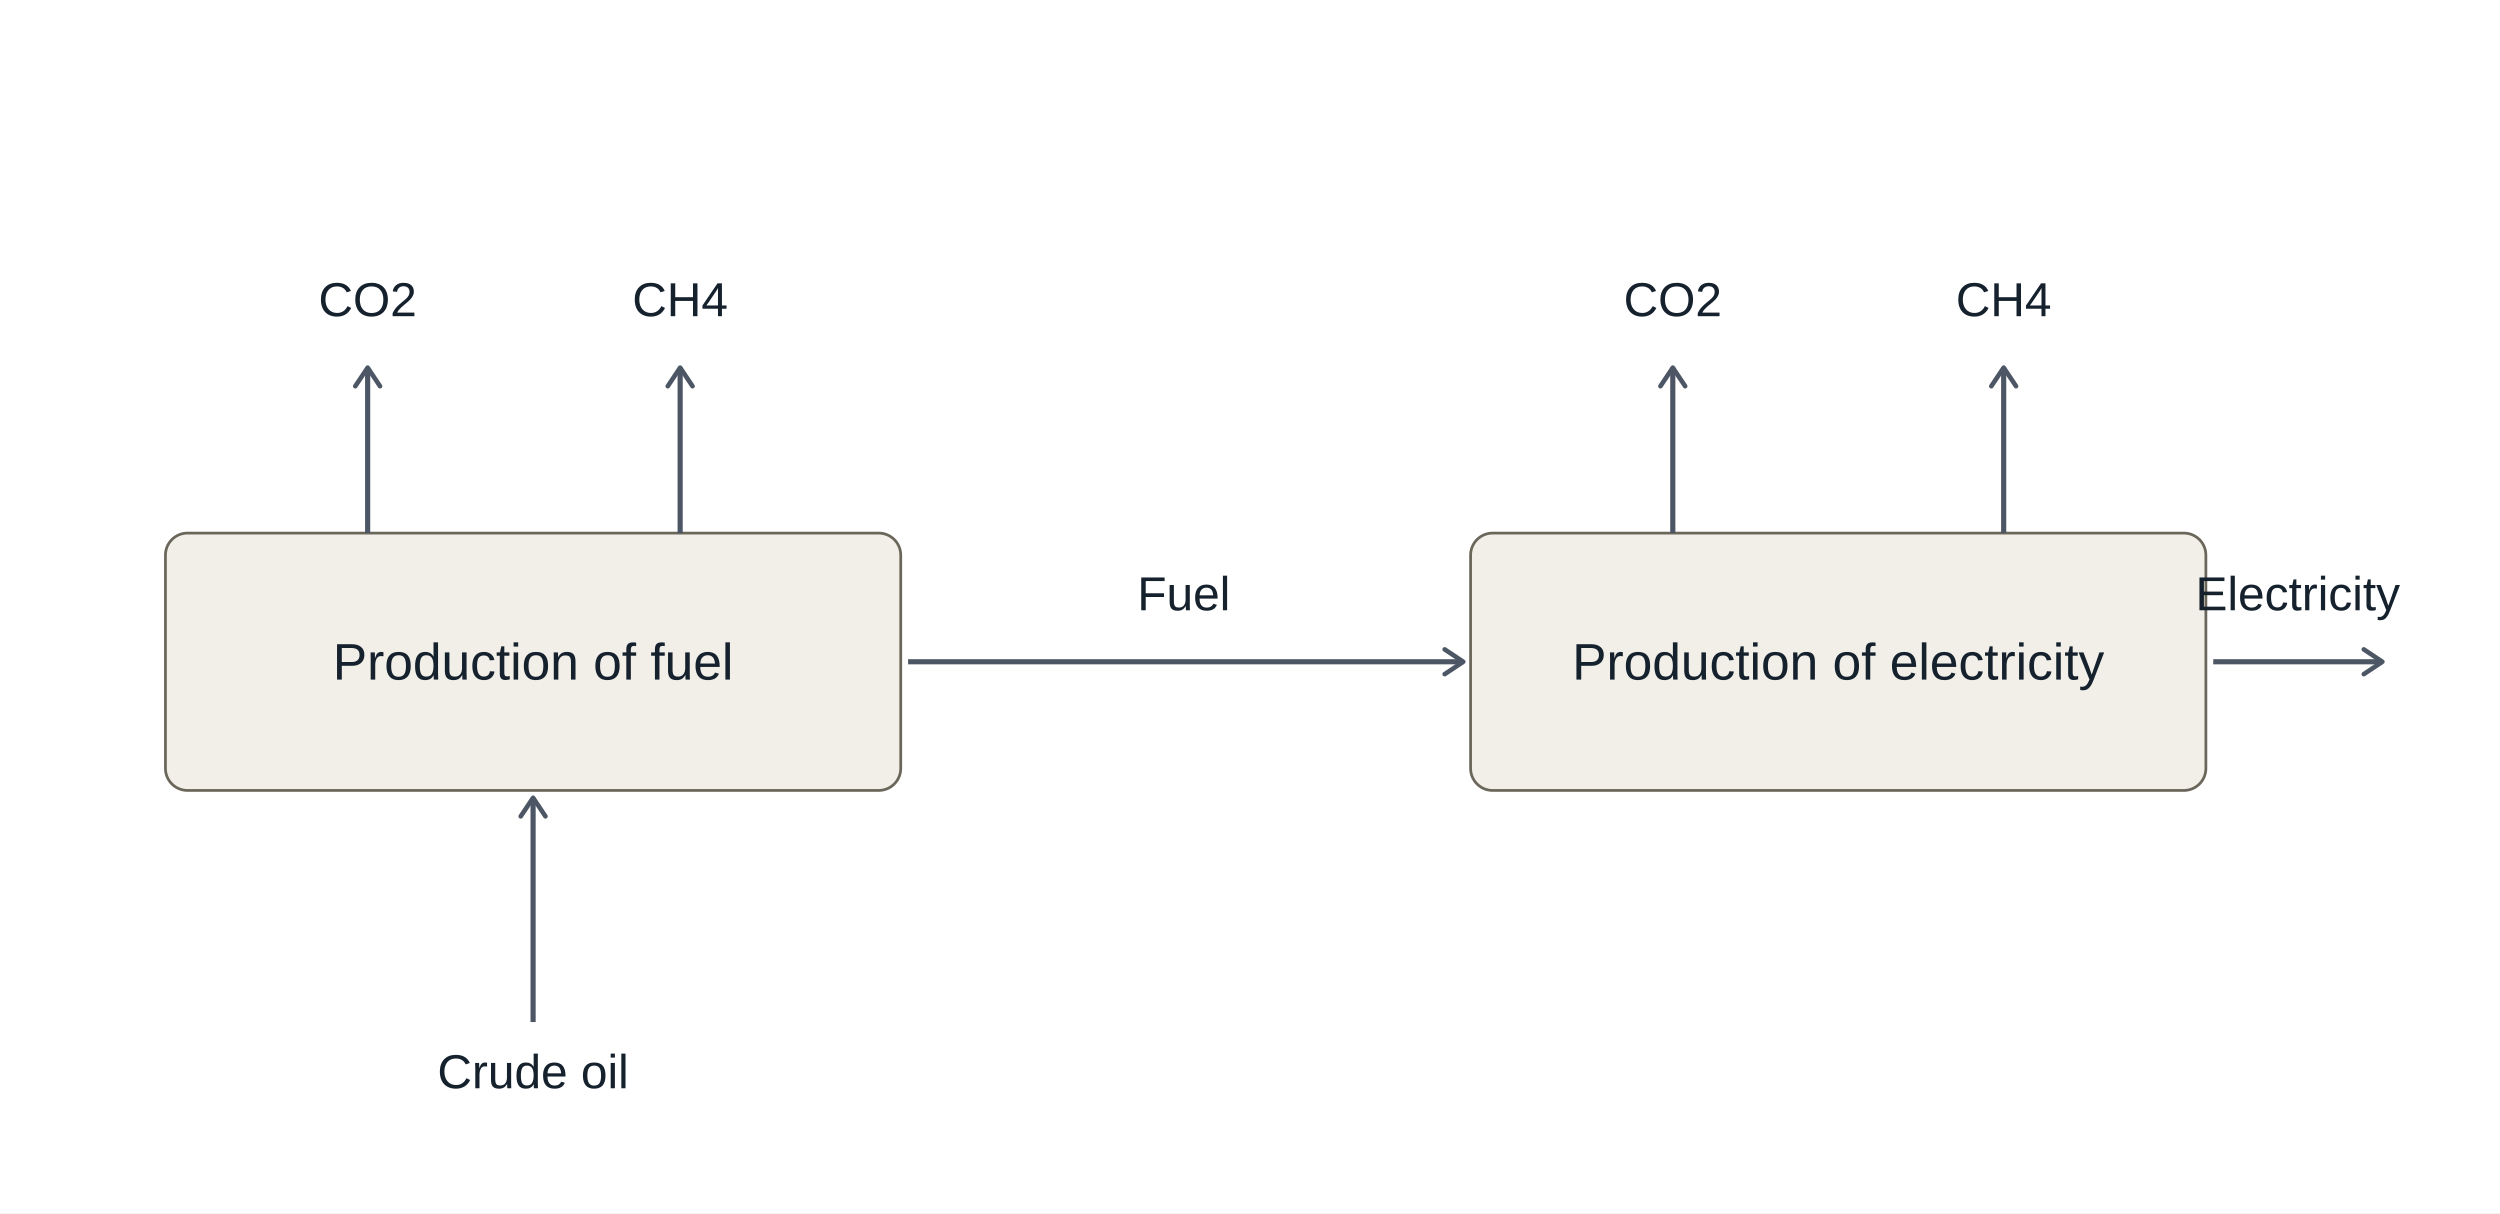
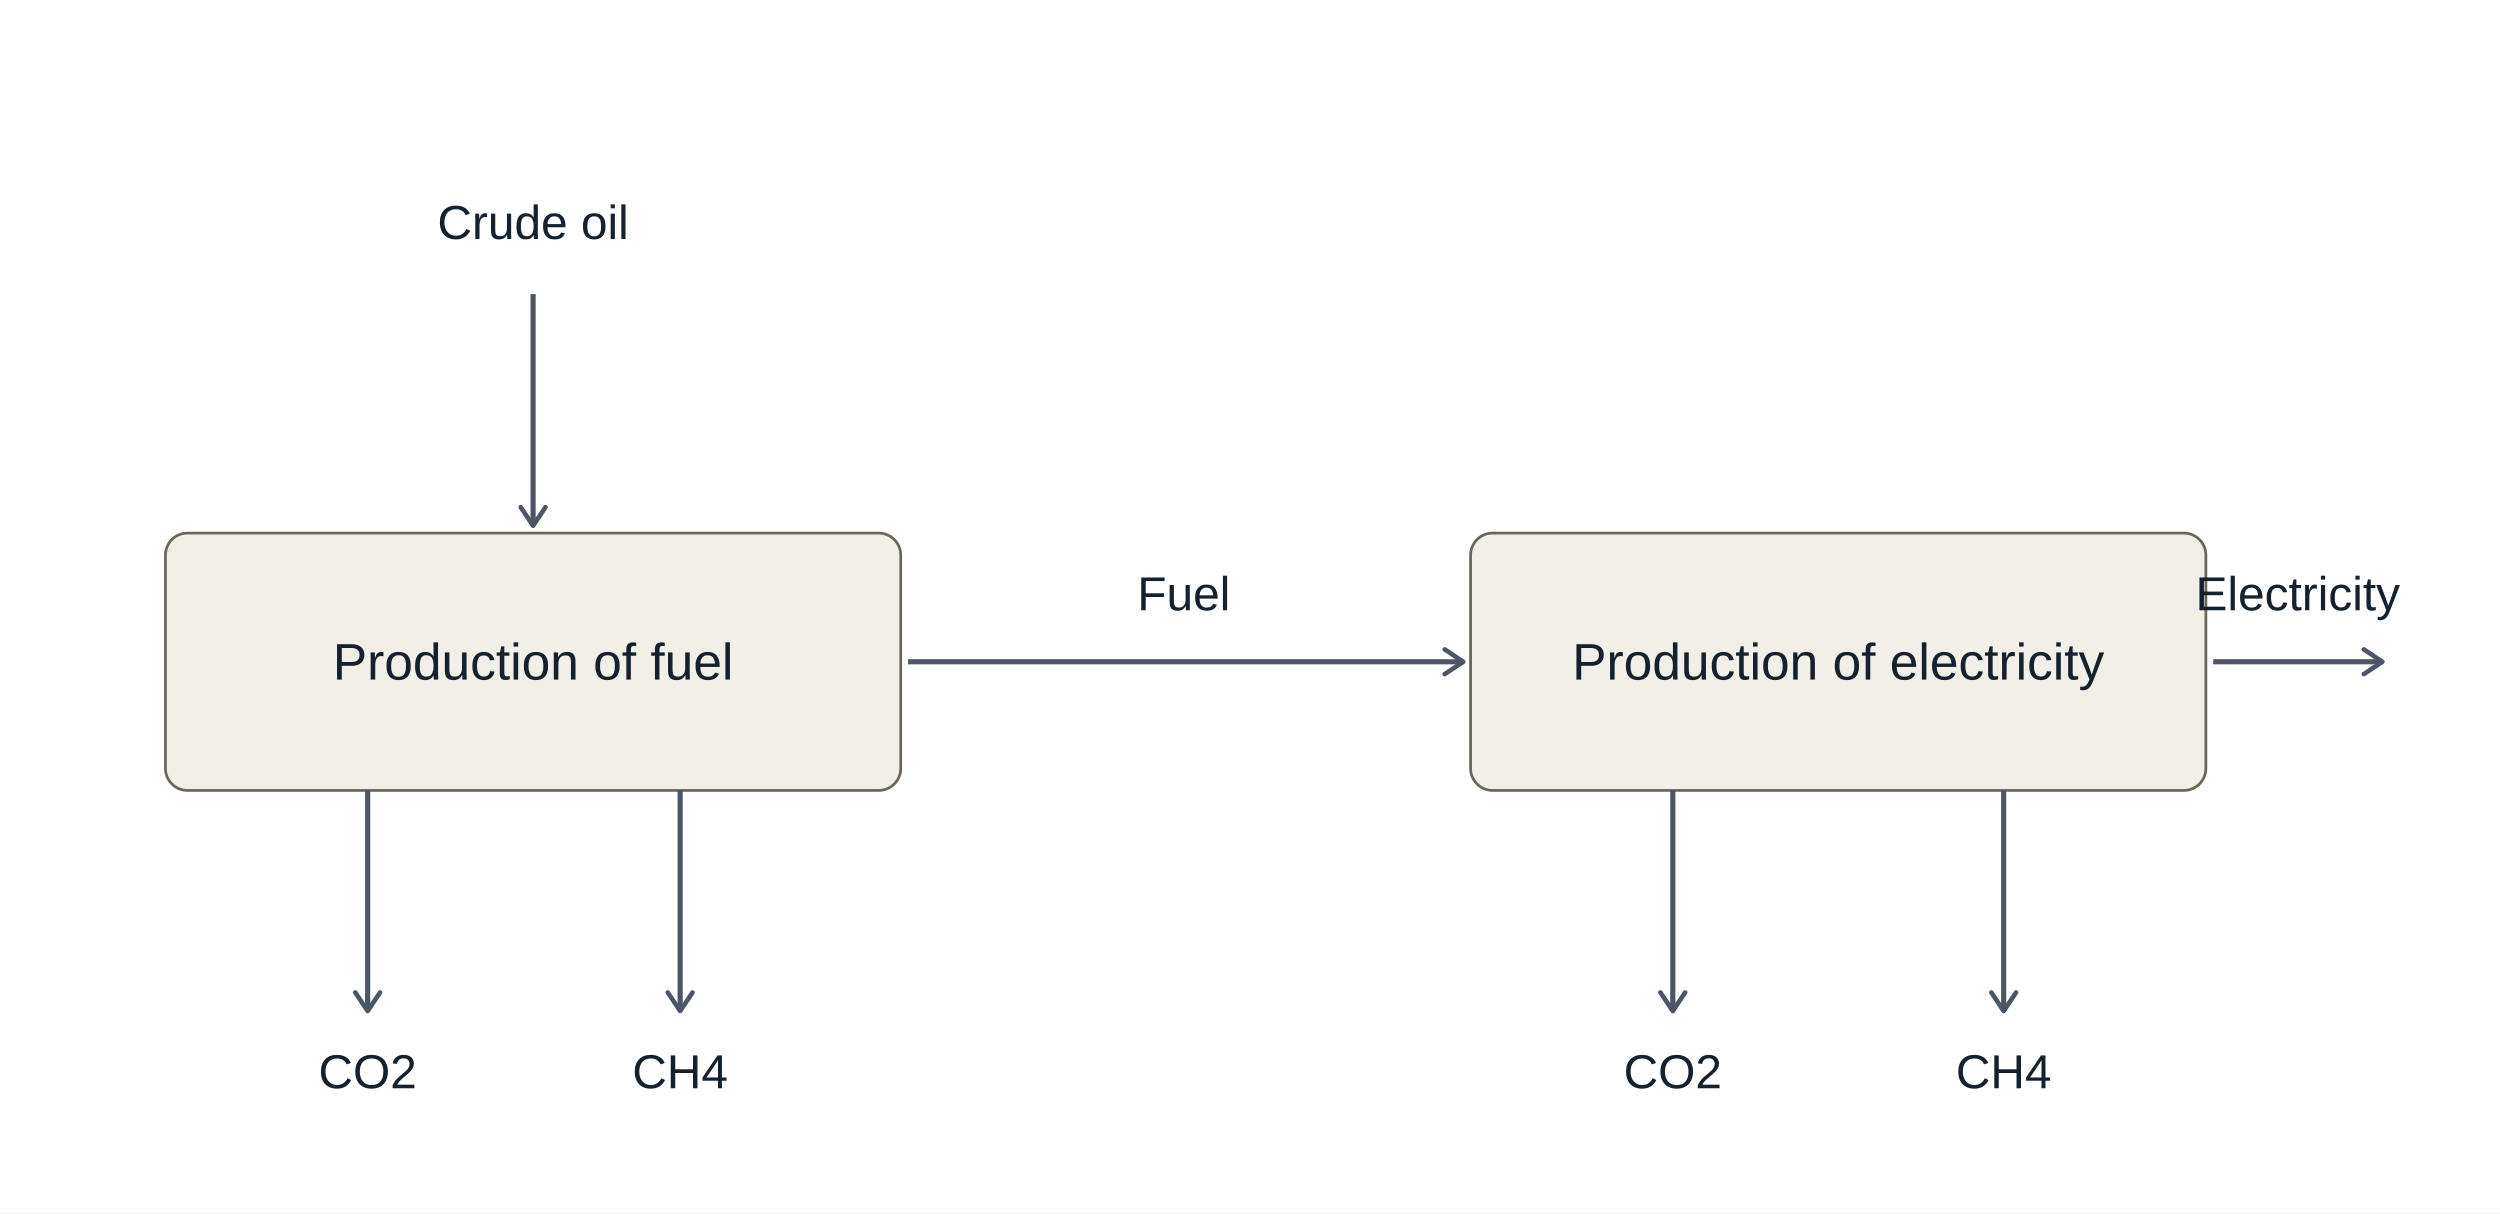
<svg xmlns="http://www.w3.org/2000/svg" viewBox="0 0 680 330" width="680" height="330" role="img">
  <style>
  text { font-family: "IBM Plex Sans", "Helvetica Neue", Arial, sans-serif; }
  .name { font-size: 13px; fill: #16212E; }
  .title { font-size: 14px; fill: #16212E; }
  .flow { stroke: #4C5664; stroke-width: 1.4; }
</style>
  <defs>
    <marker id="a" viewBox="0 0 10 10" refX="8" refY="5" markerWidth="6" markerHeight="6" orient="auto-start-reverse">
      <path d="M2 1L8 5L2 9" fill="none" stroke="#4C5664" stroke-width="1.5" stroke-linecap="round" stroke-linejoin="round" />
    </marker>
  </defs>
  <rect width="680" height="330" fill="#ffffff" />
  <rect x="45" y="145" width="200" height="70" rx="6" fill="#F1EFE8" stroke="#6B665A" stroke-width="0.75" />
  <text class="title" x="145" y="180" text-anchor="middle" dominant-baseline="central">Production of fuel</text>
  <rect x="400" y="145" width="200" height="70" rx="6" fill="#F1EFE8" stroke="#6B665A" stroke-width="0.75" />
  <text class="title" x="500" y="180" text-anchor="middle" dominant-baseline="central">Production of electricity</text>
-   <line class="flow" x1="100" y1="145" x2="100" y2="100" marker-end="url(#a)" />
-   <text class="name" x="100" y="86" text-anchor="middle">CO2</text>
-   <line class="flow" x1="185" y1="145" x2="185" y2="100" marker-end="url(#a)" />
-   <text class="name" x="185" y="86" text-anchor="middle">CH4</text>
-   <line class="flow" x1="455" y1="145" x2="455" y2="100" marker-end="url(#a)" />
-   <text class="name" x="455" y="86" text-anchor="middle">CO2</text>
-   <line class="flow" x1="545" y1="145" x2="545" y2="100" marker-end="url(#a)" />
-   <text class="name" x="545" y="86" text-anchor="middle">CH4</text>
-   <line class="flow" x1="145" y1="278" x2="145" y2="217" marker-end="url(#a)" />
-   <text class="name" x="145" y="296" text-anchor="middle">Crude oil</text>
+   <line class="flow" x1="100" y1="215" x2="100" y2="275" marker-end="url(#a)" />
+   <text class="name" x="100" y="296" text-anchor="middle">CO2</text>
+   <line class="flow" x1="185" y1="215" x2="185" y2="275" marker-end="url(#a)" />
+   <text class="name" x="185" y="296" text-anchor="middle">CH4</text>
+   <line class="flow" x1="455" y1="215" x2="455" y2="275" marker-end="url(#a)" />
+   <text class="name" x="455" y="296" text-anchor="middle">CO2</text>
+   <line class="flow" x1="545" y1="215" x2="545" y2="275" marker-end="url(#a)" />
+   <text class="name" x="545" y="296" text-anchor="middle">CH4</text>
+   <line class="flow" x1="145" y1="80" x2="145" y2="143" marker-end="url(#a)" />
+   <text class="name" x="145" y="65" text-anchor="middle">Crude oil</text>
  <line class="flow" x1="247" y1="180" x2="398" y2="180" marker-end="url(#a)" />
  <text class="name" x="322" y="166" text-anchor="middle">Fuel</text>
  <line class="flow" x1="602" y1="180" x2="648" y2="180" marker-end="url(#a)" />
  <text class="name" x="625" y="166" text-anchor="middle">Electricity</text>
</svg>
